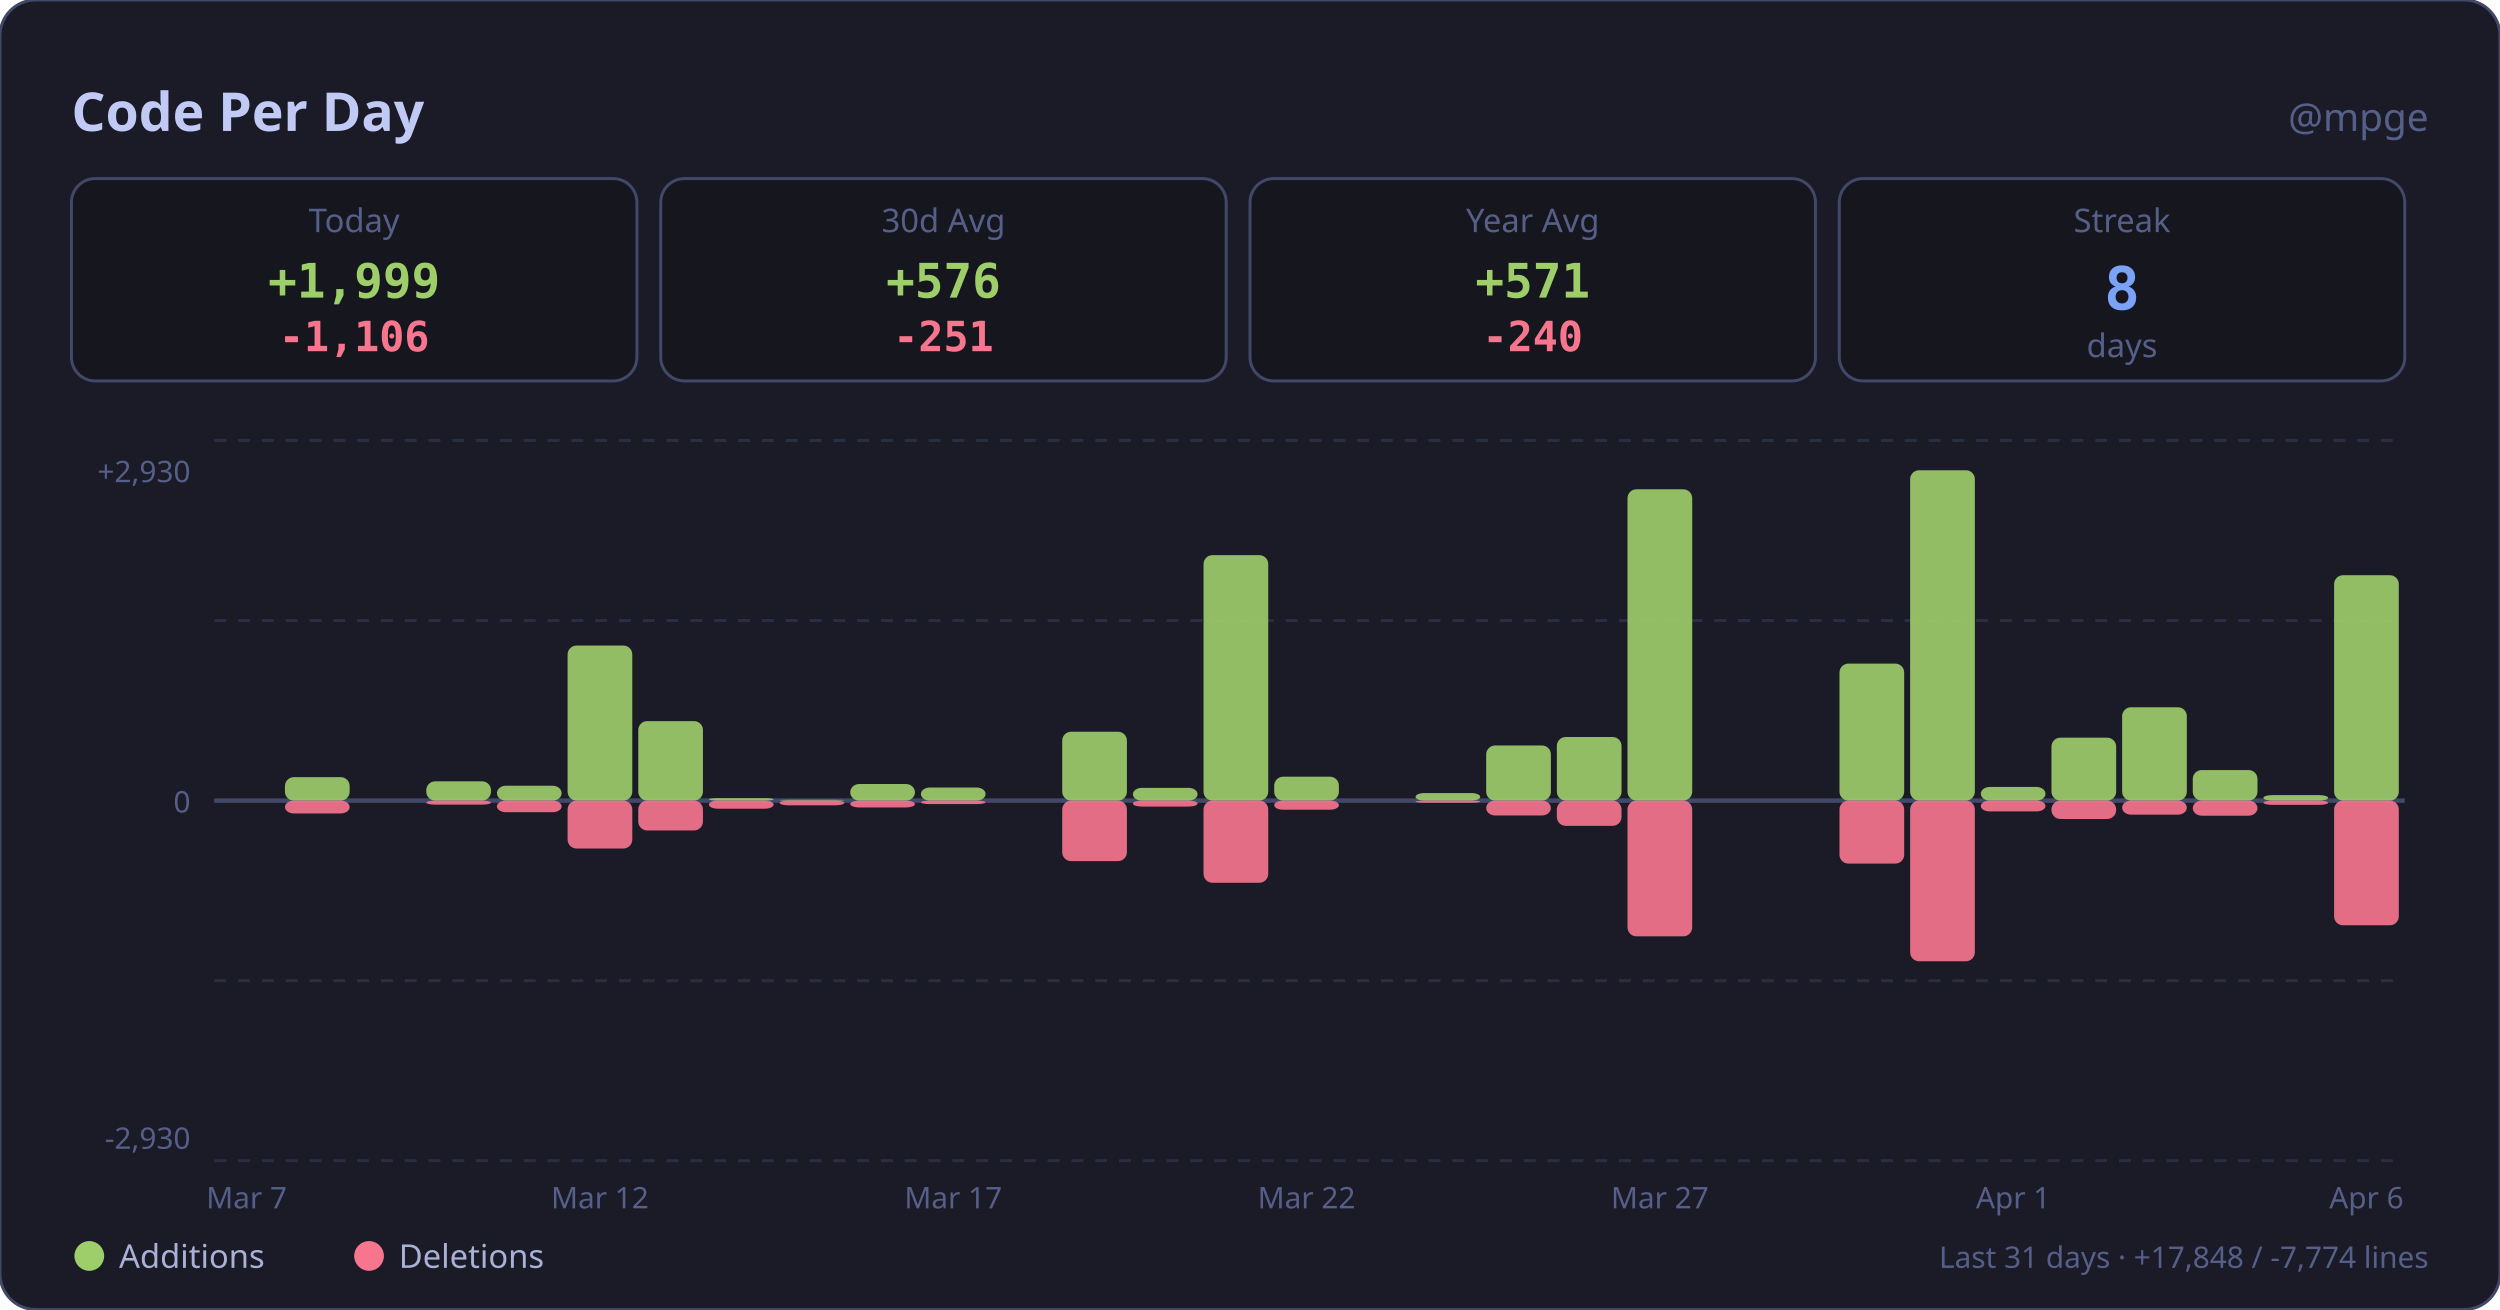
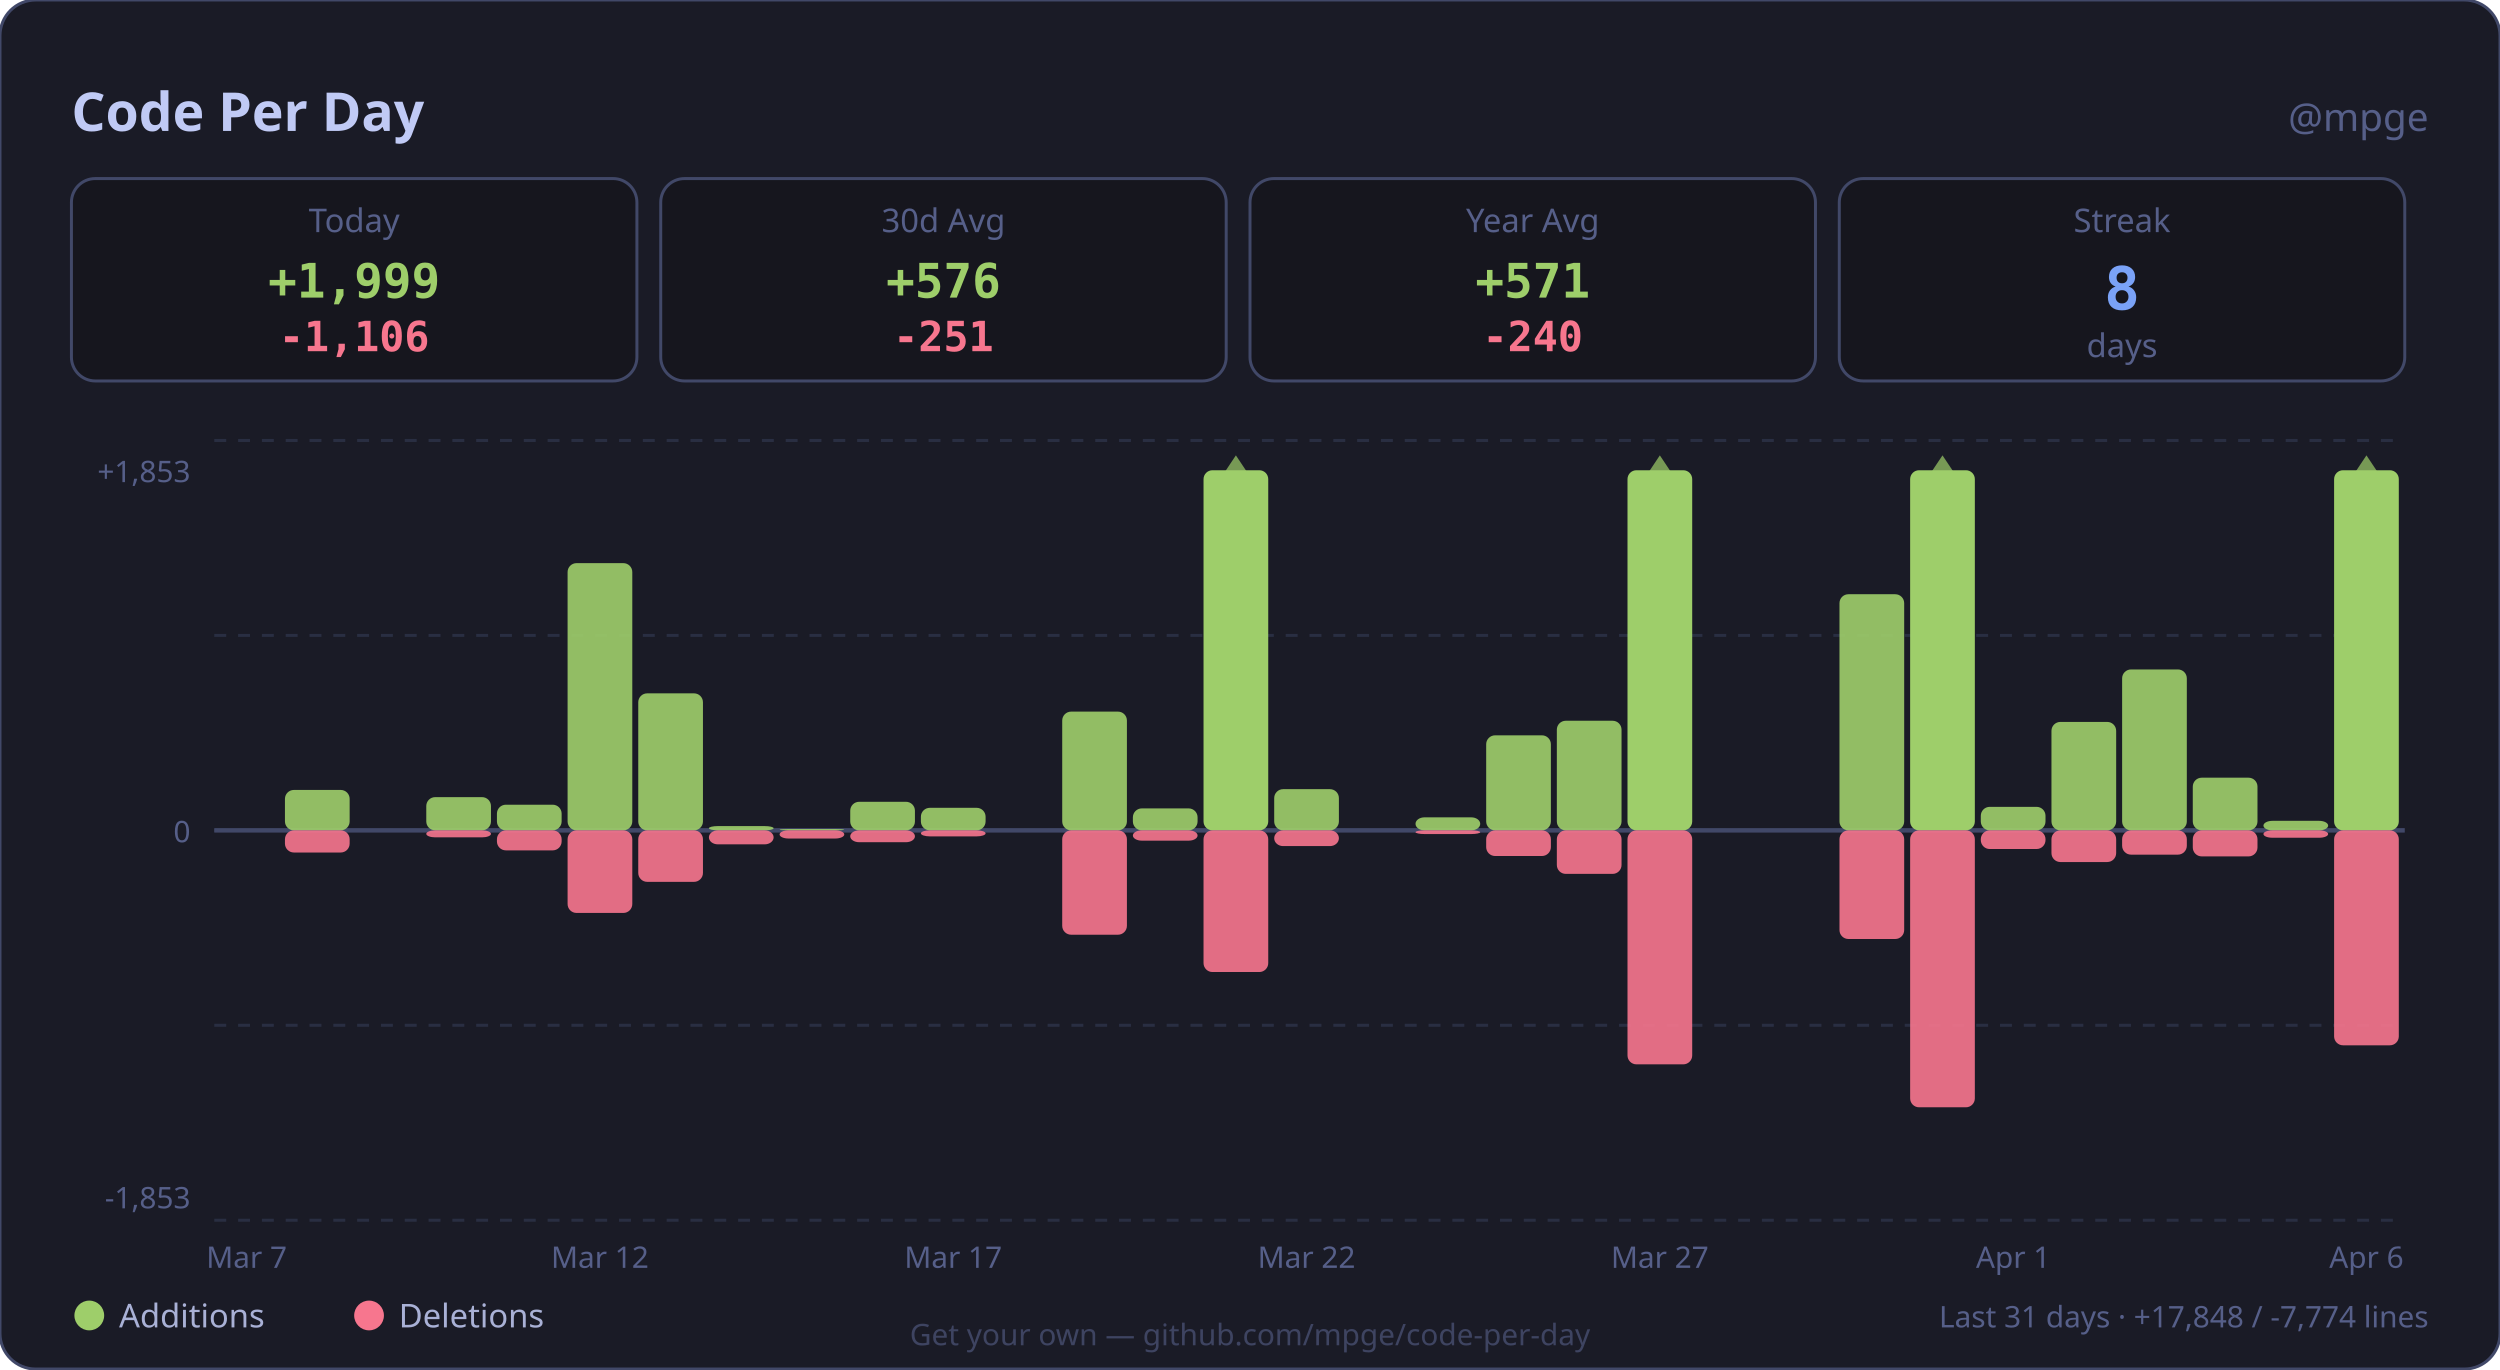
- <svg xmlns="http://www.w3.org/2000/svg" width="840" height="440" viewBox="0 0 840 440">
+ <svg xmlns="http://www.w3.org/2000/svg" width="840" height="460" viewBox="0 0 840 460">
  <style>
      @keyframes fadeInUp {
        from { opacity: 0; transform: translateY(12px); }
        to   { opacity: 1; transform: translateY(0); }
      }
      @keyframes growBar {
        from { transform: scaleY(0); }
        to   { transform: scaleY(1); }
      }
      .cpd-header  { animation: fadeInUp 0.5s ease both; }
      .cpd-stats   { animation: fadeInUp 0.5s ease 0.15s both; }
      .cpd-chart   { animation: fadeInUp 0.5s ease 0.3s both; }
      .cpd-legend  { animation: fadeInUp 0.5s ease 0.45s both; }
    </style>
-   <rect width="840" height="440" rx="12" fill="#1a1b26" stroke="#414868" stroke-width="1" />
+   <rect width="840" height="460" rx="12" fill="#1a1b26" stroke="#414868" stroke-width="1" />
  <g class="cpd-header">
-     <text x="24" y="44" fill="#c0caf5" font-size="18" font-family="'Segoe UI', sans-serif" font-weight="700">Code Per Day</text>
+     <a href="https://github.com/mpge/code-per-day" target="_blank">
+       <text x="24" y="44" fill="#c0caf5" font-size="18" font-family="'Segoe UI', sans-serif" font-weight="700">Code Per Day</text>
+     </a>
    <text x="816" y="44" fill="#565f89" font-size="13" font-family="'Segoe UI', sans-serif" text-anchor="end" font-weight="500">@mpge</text>
  </g>
  <g class="cpd-stats">
    <rect x="24" y="60" width="190" height="68" rx="8" fill="#16161e" stroke="#414868" stroke-width="1" />
    <text x="119" y="78" fill="#565f89" font-size="11" font-family="'Segoe UI', sans-serif" text-anchor="middle" font-weight="500">Today</text>
    <text x="119" y="100" fill="#9ece6a" font-size="16" font-family="'Segoe UI Mono', 'Cascadia Code', monospace" text-anchor="middle" font-weight="700">+1,999</text>
    <text x="119" y="118" fill="#f7768e" font-size="14" font-family="'Segoe UI Mono', 'Cascadia Code', monospace" text-anchor="middle" font-weight="600">-1,106</text>
    <rect x="222" y="60" width="190" height="68" rx="8" fill="#16161e" stroke="#414868" stroke-width="1" />
    <text x="317" y="78" fill="#565f89" font-size="11" font-family="'Segoe UI', sans-serif" text-anchor="middle" font-weight="500">30d Avg</text>
    <text x="317" y="100" fill="#9ece6a" font-size="16" font-family="'Segoe UI Mono', 'Cascadia Code', monospace" text-anchor="middle" font-weight="700">+576</text>
    <text x="317" y="118" fill="#f7768e" font-size="14" font-family="'Segoe UI Mono', 'Cascadia Code', monospace" text-anchor="middle" font-weight="600">-251</text>
    <rect x="420" y="60" width="190" height="68" rx="8" fill="#16161e" stroke="#414868" stroke-width="1" />
    <text x="515" y="78" fill="#565f89" font-size="11" font-family="'Segoe UI', sans-serif" text-anchor="middle" font-weight="500">Year Avg</text>
    <text x="515" y="100" fill="#9ece6a" font-size="16" font-family="'Segoe UI Mono', 'Cascadia Code', monospace" text-anchor="middle" font-weight="700">+571</text>
    <text x="515" y="118" fill="#f7768e" font-size="14" font-family="'Segoe UI Mono', 'Cascadia Code', monospace" text-anchor="middle" font-weight="600">-240</text>
    <rect x="618" y="60" width="190" height="68" rx="8" fill="#16161e" stroke="#414868" stroke-width="1" />
    <text x="713" y="78" fill="#565f89" font-size="11" font-family="'Segoe UI', sans-serif" text-anchor="middle" font-weight="500">Streak</text>
    <text x="713" y="104" fill="#7aa2f7" font-size="20" font-family="'Segoe UI Mono', 'Cascadia Code', monospace" text-anchor="middle" font-weight="700">8</text>
    <text x="713" y="120" fill="#565f89" font-size="11" font-family="'Segoe UI', sans-serif" text-anchor="middle">days</text>
  </g>
  <g class="cpd-chart">
    <line x1="72" y1="148" x2="808" y2="148" stroke="#292e42" stroke-width="1" stroke-dasharray="4,4" />
-     <line x1="72" y1="208.5" x2="808" y2="208.5" stroke="#292e42" stroke-width="1" stroke-dasharray="4,4" />
-     <line x1="72" y1="269" x2="808" y2="269" stroke="#292e42" stroke-width="1" stroke-dasharray="4,4" />
-     <line x1="72" y1="329.5" x2="808" y2="329.5" stroke="#292e42" stroke-width="1" stroke-dasharray="4,4" />
-     <line x1="72" y1="390" x2="808" y2="390" stroke="#292e42" stroke-width="1" stroke-dasharray="4,4" />
-     <line x1="72" y1="269" x2="808" y2="269" stroke="#414868" stroke-width="1.5" />
-     <text x="64" y="162" fill="#565f89" font-size="10" font-family="'Segoe UI', sans-serif" text-anchor="end">+2,930</text>
-     <text x="64" y="386" fill="#565f89" font-size="10" font-family="'Segoe UI', sans-serif" text-anchor="end">-2,930</text>
-     <text x="64" y="273" fill="#565f89" font-size="10" font-family="'Segoe UI', sans-serif" text-anchor="end">0</text>
-     <rect x="95.742" y="261.12" width="21.742" height="7.88" fill="#9ece6a" rx="3" opacity="0.9" />
-     <rect x="95.742" y="269" width="21.742" height="4.319" fill="#f7768e" rx="3" opacity="0.9" />
-     <rect x="143.226" y="262.522" width="21.742" height="6.478" fill="#9ece6a" rx="3" opacity="0.9" />
-     <rect x="143.226" y="269" width="21.742" height="1.364" fill="#f7768e" rx="3" opacity="0.9" />
-     <rect x="166.968" y="263.999" width="21.742" height="5.001" fill="#9ece6a" rx="3" opacity="0.9" />
-     <rect x="166.968" y="269" width="21.742" height="3.902" fill="#f7768e" rx="3" opacity="0.9" />
-     <rect x="190.71" y="216.91" width="21.742" height="52.09" fill="#9ece6a" rx="3" opacity="0.9" />
-     <rect x="190.71" y="269" width="21.742" height="16.101" fill="#f7768e" rx="3" opacity="0.9" />
-     <rect x="214.452" y="242.292" width="21.742" height="26.708" fill="#9ece6a" rx="3" opacity="0.9" />
-     <rect x="214.452" y="269" width="21.742" height="10.039" fill="#f7768e" rx="3" opacity="0.9" />
-     <rect x="238.194" y="268.167" width="21.742" height="0.833" fill="#9ece6a" rx="3" opacity="0.9" />
-     <rect x="238.194" y="269" width="21.742" height="2.728" fill="#f7768e" rx="3" opacity="0.9" />
-     <rect x="261.935" y="268.735" width="21.742" height="0.265" fill="#9ece6a" rx="3" opacity="0.9" />
-     <rect x="261.935" y="269" width="21.742" height="1.591" fill="#f7768e" rx="3" opacity="0.9" />
-     <rect x="285.677" y="263.431" width="21.742" height="5.569" fill="#9ece6a" rx="3" opacity="0.9" />
-     <rect x="285.677" y="269" width="21.742" height="2.311" fill="#f7768e" rx="3" opacity="0.9" />
-     <rect x="309.419" y="264.605" width="21.742" height="4.395" fill="#9ece6a" rx="3" opacity="0.9" />
-     <rect x="309.419" y="269" width="21.742" height="1.174" fill="#f7768e" rx="3" opacity="0.9" />
-     <rect x="356.903" y="245.853" width="21.742" height="23.147" fill="#9ece6a" rx="3" opacity="0.9" />
-     <rect x="356.903" y="269" width="21.742" height="20.344" fill="#f7768e" rx="3" opacity="0.9" />
-     <rect x="380.645" y="264.719" width="21.742" height="4.281" fill="#9ece6a" rx="3" opacity="0.9" />
-     <rect x="380.645" y="269" width="21.742" height="2.008" fill="#f7768e" rx="3" opacity="0.9" />
-     <rect x="404.387" y="186.527" width="21.742" height="82.473" fill="#9ece6a" rx="3" opacity="0.9" />
-     <rect x="404.387" y="269" width="21.742" height="27.617" fill="#f7768e" rx="3" opacity="0.9" />
-     <rect x="428.129" y="260.969" width="21.742" height="8.031" fill="#9ece6a" rx="3" opacity="0.9" />
-     <rect x="428.129" y="269" width="21.742" height="3.069" fill="#f7768e" rx="3" opacity="0.9" />
-     <rect x="475.613" y="266.462" width="21.742" height="2.538" fill="#9ece6a" rx="3" opacity="0.9" />
-     <rect x="475.613" y="269" width="21.742" height="0.72" fill="#f7768e" rx="3" opacity="0.9" />
-     <rect x="499.355" y="250.475" width="21.742" height="18.525" fill="#9ece6a" rx="3" opacity="0.9" />
-     <rect x="499.355" y="269" width="21.742" height="5.001" fill="#f7768e" rx="3" opacity="0.9" />
-     <rect x="523.097" y="247.633" width="21.742" height="21.367" fill="#9ece6a" rx="3" opacity="0.9" />
-     <rect x="523.097" y="269" width="21.742" height="8.486" fill="#f7768e" rx="3" opacity="0.9" />
-     <rect x="546.839" y="164.402" width="21.742" height="104.598" fill="#9ece6a" rx="3" opacity="0.9" />
-     <rect x="546.839" y="269" width="21.742" height="45.612" fill="#f7768e" rx="3" opacity="0.9" />
-     <rect x="618.065" y="222.971" width="21.742" height="46.029" fill="#9ece6a" rx="3" opacity="0.9" />
-     <rect x="618.065" y="269" width="21.742" height="21.177" fill="#f7768e" rx="3" opacity="0.9" />
-     <rect x="641.806" y="158" width="21.742" height="111" fill="#9ece6a" rx="3" opacity="0.9" />
-     <rect x="641.806" y="269" width="21.742" height="53.985" fill="#f7768e" rx="3" opacity="0.9" />
-     <rect x="665.548" y="264.416" width="21.742" height="4.584" fill="#9ece6a" rx="3" opacity="0.9" />
-     <rect x="665.548" y="269" width="21.742" height="3.637" fill="#f7768e" rx="3" opacity="0.9" />
-     <rect x="689.29" y="247.861" width="21.742" height="21.139" fill="#9ece6a" rx="3" opacity="0.9" />
-     <rect x="689.29" y="269" width="21.742" height="6.175" fill="#f7768e" rx="3" opacity="0.9" />
-     <rect x="713.032" y="237.632" width="21.742" height="31.368" fill="#9ece6a" rx="3" opacity="0.9" />
-     <rect x="713.032" y="269" width="21.742" height="4.735" fill="#f7768e" rx="3" opacity="0.9" />
-     <rect x="736.774" y="258.733" width="21.742" height="10.267" fill="#9ece6a" rx="3" opacity="0.9" />
-     <rect x="736.774" y="269" width="21.742" height="5.076" fill="#f7768e" rx="3" opacity="0.9" />
-     <rect x="760.516" y="267.144" width="21.742" height="1.856" fill="#9ece6a" rx="3" opacity="0.9" />
-     <rect x="760.516" y="269" width="21.742" height="1.44" fill="#f7768e" rx="3" opacity="0.9" />
-     <rect x="784.258" y="193.27" width="21.742" height="75.73" fill="#9ece6a" rx="3" opacity="0.9" />
-     <rect x="784.258" y="269" width="21.742" height="41.9" fill="#f7768e" rx="3" opacity="0.9" />
-     <text x="82.871" y="406" fill="#565f89" font-size="10" font-family="'Segoe UI', sans-serif" text-anchor="middle">Mar 7</text>
-     <text x="201.581" y="406" fill="#565f89" font-size="10" font-family="'Segoe UI', sans-serif" text-anchor="middle">Mar 12</text>
-     <text x="320.29" y="406" fill="#565f89" font-size="10" font-family="'Segoe UI', sans-serif" text-anchor="middle">Mar 17</text>
-     <text x="439" y="406" fill="#565f89" font-size="10" font-family="'Segoe UI', sans-serif" text-anchor="middle">Mar 22</text>
-     <text x="557.71" y="406" fill="#565f89" font-size="10" font-family="'Segoe UI', sans-serif" text-anchor="middle">Mar 27</text>
-     <text x="676.419" y="406" fill="#565f89" font-size="10" font-family="'Segoe UI', sans-serif" text-anchor="middle">Apr 1</text>
-     <text x="795.129" y="406" fill="#565f89" font-size="10" font-family="'Segoe UI', sans-serif" text-anchor="middle">Apr 6</text>
+     <line x1="72" y1="213.5" x2="808" y2="213.5" stroke="#292e42" stroke-width="1" stroke-dasharray="4,4" />
+     <line x1="72" y1="279" x2="808" y2="279" stroke="#292e42" stroke-width="1" stroke-dasharray="4,4" />
+     <line x1="72" y1="344.5" x2="808" y2="344.5" stroke="#292e42" stroke-width="1" stroke-dasharray="4,4" />
+     <line x1="72" y1="410" x2="808" y2="410" stroke="#292e42" stroke-width="1" stroke-dasharray="4,4" />
+     <line x1="72" y1="279" x2="808" y2="279" stroke="#414868" stroke-width="1.5" />
+     <text x="64" y="162" fill="#565f89" font-size="10" font-family="'Segoe UI', sans-serif" text-anchor="end">+1,853</text>
+     <text x="64" y="406" fill="#565f89" font-size="10" font-family="'Segoe UI', sans-serif" text-anchor="end">-1,853</text>
+     <text x="64" y="283" fill="#565f89" font-size="10" font-family="'Segoe UI', sans-serif" text-anchor="end">0</text>
+     <rect x="95.742" y="265.418" width="21.742" height="13.582" fill="#9ece6a" rx="3" opacity="0.9" />
+     <rect x="95.742" y="279" width="21.742" height="7.444" fill="#f7768e" rx="3" opacity="0.9" />
+     <rect x="143.226" y="267.834" width="21.742" height="11.166" fill="#9ece6a" rx="3" opacity="0.9" />
+     <rect x="143.226" y="279" width="21.742" height="2.351" fill="#f7768e" rx="3" opacity="0.9" />
+     <rect x="166.968" y="270.38" width="21.742" height="8.62" fill="#9ece6a" rx="3" opacity="0.9" />
+     <rect x="166.968" y="279" width="21.742" height="6.726" fill="#f7768e" rx="3" opacity="0.9" />
+     <rect x="190.71" y="189.213" width="21.742" height="89.787" fill="#9ece6a" rx="3" opacity="0.9" />
+     <rect x="190.71" y="279" width="21.742" height="27.752" fill="#f7768e" rx="3" opacity="0.9" />
+     <rect x="214.452" y="232.964" width="21.742" height="46.036" fill="#9ece6a" rx="3" opacity="0.9" />
+     <rect x="214.452" y="279" width="21.742" height="17.304" fill="#f7768e" rx="3" opacity="0.9" />
+     <rect x="238.194" y="277.563" width="21.742" height="1.437" fill="#9ece6a" rx="3" opacity="0.9" />
+     <rect x="238.194" y="279" width="21.742" height="4.702" fill="#f7768e" rx="3" opacity="0.9" />
+     <rect x="261.935" y="278.543" width="21.742" height="0.457" fill="#9ece6a" rx="3" opacity="0.9" />
+     <rect x="261.935" y="279" width="21.742" height="2.743" fill="#f7768e" rx="3" opacity="0.9" />
+     <rect x="285.677" y="269.401" width="21.742" height="9.599" fill="#9ece6a" rx="3" opacity="0.9" />
+     <rect x="285.677" y="279" width="21.742" height="3.983" fill="#f7768e" rx="3" opacity="0.9" />
+     <rect x="309.419" y="271.425" width="21.742" height="7.575" fill="#9ece6a" rx="3" opacity="0.9" />
+     <rect x="309.419" y="279" width="21.742" height="2.024" fill="#f7768e" rx="3" opacity="0.9" />
+     <rect x="356.903" y="239.102" width="21.742" height="39.898" fill="#9ece6a" rx="3" opacity="0.9" />
+     <rect x="356.903" y="279" width="21.742" height="35.066" fill="#f7768e" rx="3" opacity="0.9" />
+     <rect x="380.645" y="271.621" width="21.742" height="7.379" fill="#9ece6a" rx="3" opacity="0.9" />
+     <rect x="380.645" y="279" width="21.742" height="3.461" fill="#f7768e" rx="3" opacity="0.9" />
+     <rect x="404.387" y="158" width="21.742" height="121" fill="#9ece6a" rx="3" opacity="1" />
+     <polygon points="411.258,159 419.258,159 415.258,153" fill="#9ece6a" opacity="0.7" />
+     <rect x="404.387" y="279" width="21.742" height="47.603" fill="#f7768e" rx="3" opacity="0.9" />
+     <rect x="428.129" y="265.157" width="21.742" height="13.843" fill="#9ece6a" rx="3" opacity="0.9" />
+     <rect x="428.129" y="279" width="21.742" height="5.289" fill="#f7768e" rx="3" opacity="0.9" />
+     <rect x="475.613" y="274.625" width="21.742" height="4.375" fill="#9ece6a" rx="3" opacity="0.9" />
+     <rect x="475.613" y="279" width="21.742" height="1.241" fill="#f7768e" rx="3" opacity="0.9" />
+     <rect x="499.355" y="247.069" width="21.742" height="31.931" fill="#9ece6a" rx="3" opacity="0.9" />
+     <rect x="499.355" y="279" width="21.742" height="8.62" fill="#f7768e" rx="3" opacity="0.9" />
+     <rect x="523.097" y="242.171" width="21.742" height="36.829" fill="#9ece6a" rx="3" opacity="0.9" />
+     <rect x="523.097" y="279" width="21.742" height="14.627" fill="#f7768e" rx="3" opacity="0.9" />
+     <rect x="546.839" y="158" width="21.742" height="121" fill="#9ece6a" rx="3" opacity="1" />
+     <polygon points="553.71,159 561.71,159 557.71,153" fill="#9ece6a" opacity="0.7" />
+     <rect x="546.839" y="279" width="21.742" height="78.621" fill="#f7768e" rx="3" opacity="0.9" />
+     <rect x="618.065" y="199.661" width="21.742" height="79.339" fill="#9ece6a" rx="3" opacity="0.9" />
+     <rect x="618.065" y="279" width="21.742" height="36.502" fill="#f7768e" rx="3" opacity="0.9" />
+     <rect x="641.806" y="158" width="21.742" height="121" fill="#9ece6a" rx="3" opacity="1" />
+     <polygon points="648.677,159 656.677,159 652.677,153" fill="#9ece6a" opacity="0.7" />
+     <rect x="641.806" y="279" width="21.742" height="93.052" fill="#f7768e" rx="3" opacity="0.9" />
+     <rect x="665.548" y="271.099" width="21.742" height="7.901" fill="#9ece6a" rx="3" opacity="0.9" />
+     <rect x="665.548" y="279" width="21.742" height="6.269" fill="#f7768e" rx="3" opacity="0.9" />
+     <rect x="689.29" y="242.563" width="21.742" height="36.437" fill="#9ece6a" rx="3" opacity="0.9" />
+     <rect x="689.29" y="279" width="21.742" height="10.644" fill="#f7768e" rx="3" opacity="0.9" />
+     <rect x="713.032" y="224.932" width="21.742" height="54.068" fill="#9ece6a" rx="3" opacity="0.9" />
+     <rect x="713.032" y="279" width="21.742" height="8.162" fill="#f7768e" rx="3" opacity="0.9" />
+     <rect x="736.774" y="261.304" width="21.742" height="17.696" fill="#9ece6a" rx="3" opacity="0.9" />
+     <rect x="736.774" y="279" width="21.742" height="8.75" fill="#f7768e" rx="3" opacity="0.9" />
+     <rect x="760.516" y="275.8" width="21.742" height="3.2" fill="#9ece6a" rx="3" opacity="0.9" />
+     <rect x="760.516" y="279" width="21.742" height="2.481" fill="#f7768e" rx="3" opacity="0.9" />
+     <rect x="784.258" y="158" width="21.742" height="121" fill="#9ece6a" rx="3" opacity="1" />
+     <polygon points="791.129,159 799.129,159 795.129,153" fill="#9ece6a" opacity="0.7" />
+     <rect x="784.258" y="279" width="21.742" height="72.221" fill="#f7768e" rx="3" opacity="0.9" />
+     <text x="82.871" y="426" fill="#565f89" font-size="10" font-family="'Segoe UI', sans-serif" text-anchor="middle">Mar 7</text>
+     <text x="201.581" y="426" fill="#565f89" font-size="10" font-family="'Segoe UI', sans-serif" text-anchor="middle">Mar 12</text>
+     <text x="320.29" y="426" fill="#565f89" font-size="10" font-family="'Segoe UI', sans-serif" text-anchor="middle">Mar 17</text>
+     <text x="439" y="426" fill="#565f89" font-size="10" font-family="'Segoe UI', sans-serif" text-anchor="middle">Mar 22</text>
+     <text x="557.71" y="426" fill="#565f89" font-size="10" font-family="'Segoe UI', sans-serif" text-anchor="middle">Mar 27</text>
+     <text x="676.419" y="426" fill="#565f89" font-size="10" font-family="'Segoe UI', sans-serif" text-anchor="middle">Apr 1</text>
+     <text x="795.129" y="426" fill="#565f89" font-size="10" font-family="'Segoe UI', sans-serif" text-anchor="middle">Apr 6</text>
  </g>
  <g class="cpd-legend">
-     <circle cx="30" cy="422" r="5" fill="#9ece6a" />
-     <text x="40" y="426" fill="#a9b1d6" font-size="11" font-family="'Segoe UI', sans-serif">Additions</text>
-     <circle cx="124" cy="422" r="5" fill="#f7768e" />
-     <text x="134" y="426" fill="#a9b1d6" font-size="11" font-family="'Segoe UI', sans-serif">Deletions</text>
-     <text x="816" y="426" fill="#565f89" font-size="10" font-family="'Segoe UI', sans-serif" text-anchor="end">Last 31 days · +17,848 / -7,774 lines</text>
+     <circle cx="30" cy="442" r="5" fill="#9ece6a" />
+     <text x="40" y="446" fill="#a9b1d6" font-size="11" font-family="'Segoe UI', sans-serif">Additions</text>
+     <circle cx="124" cy="442" r="5" fill="#f7768e" />
+     <text x="134" y="446" fill="#a9b1d6" font-size="11" font-family="'Segoe UI', sans-serif">Deletions</text>
+     <text x="816" y="446" fill="#565f89" font-size="10" font-family="'Segoe UI', sans-serif" text-anchor="end">Last 31 days · +17,848 / -7,774 lines</text>
  </g>
+   <a href="https://github.com/mpge/code-per-day" target="_blank">
+     <text x="420" y="452" fill="#565f89" font-size="10" font-family="'Segoe UI', sans-serif" text-anchor="middle" opacity="0.6">Get your own — github.com/mpge/code-per-day</text>
+   </a>
</svg>
